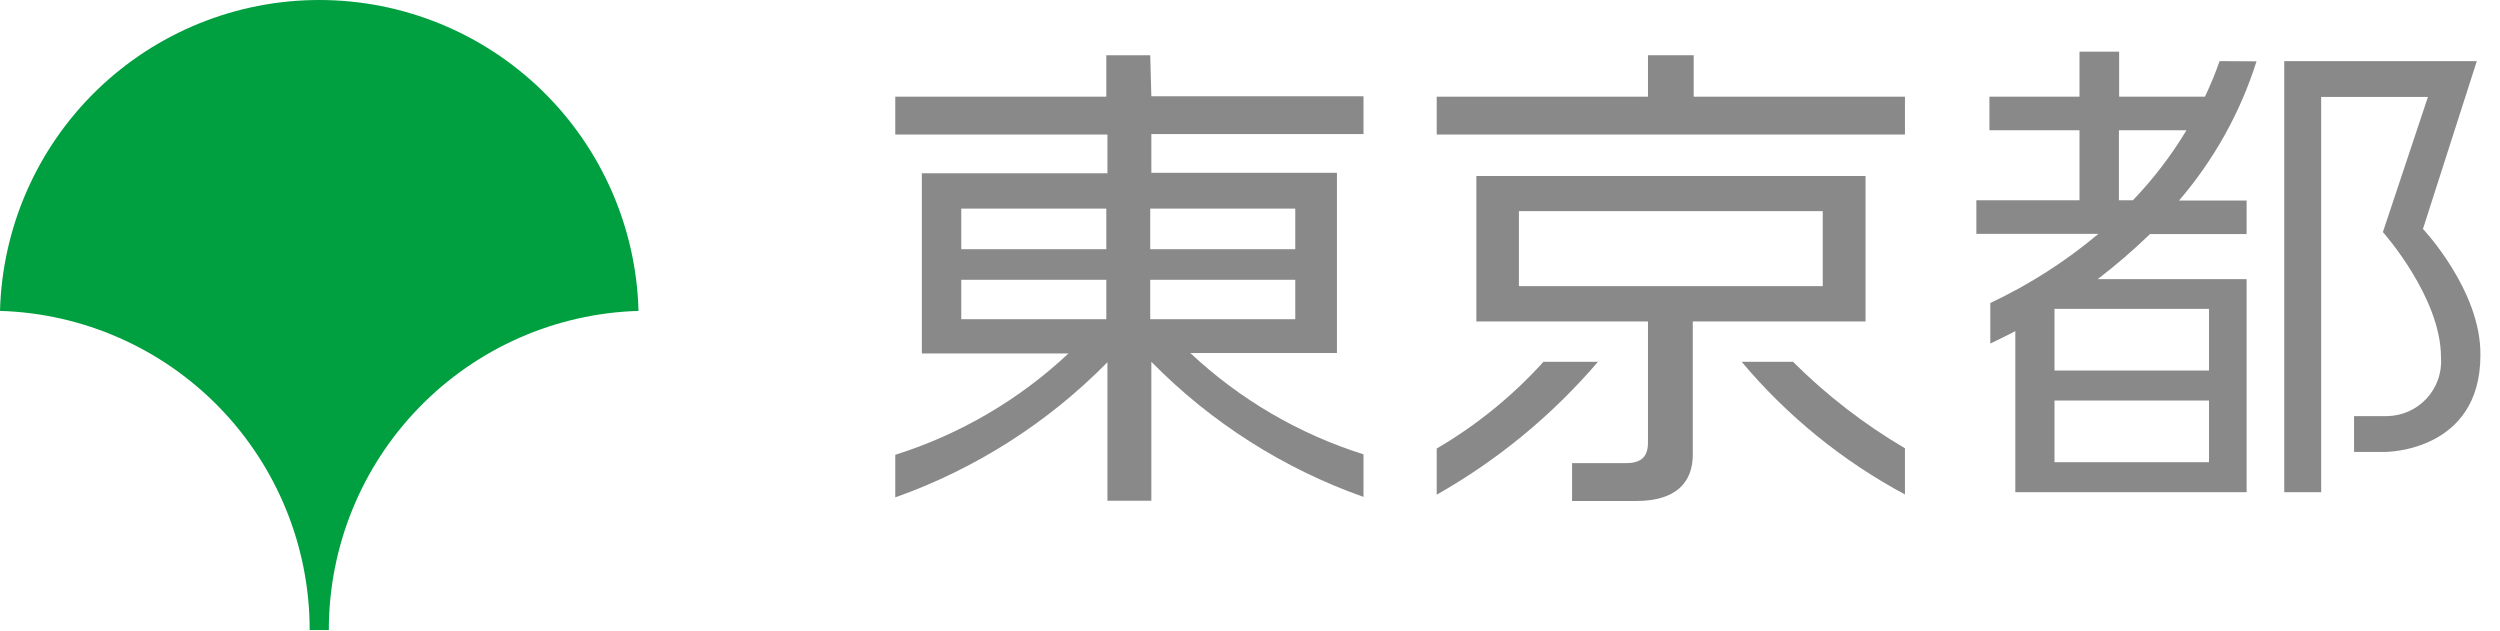
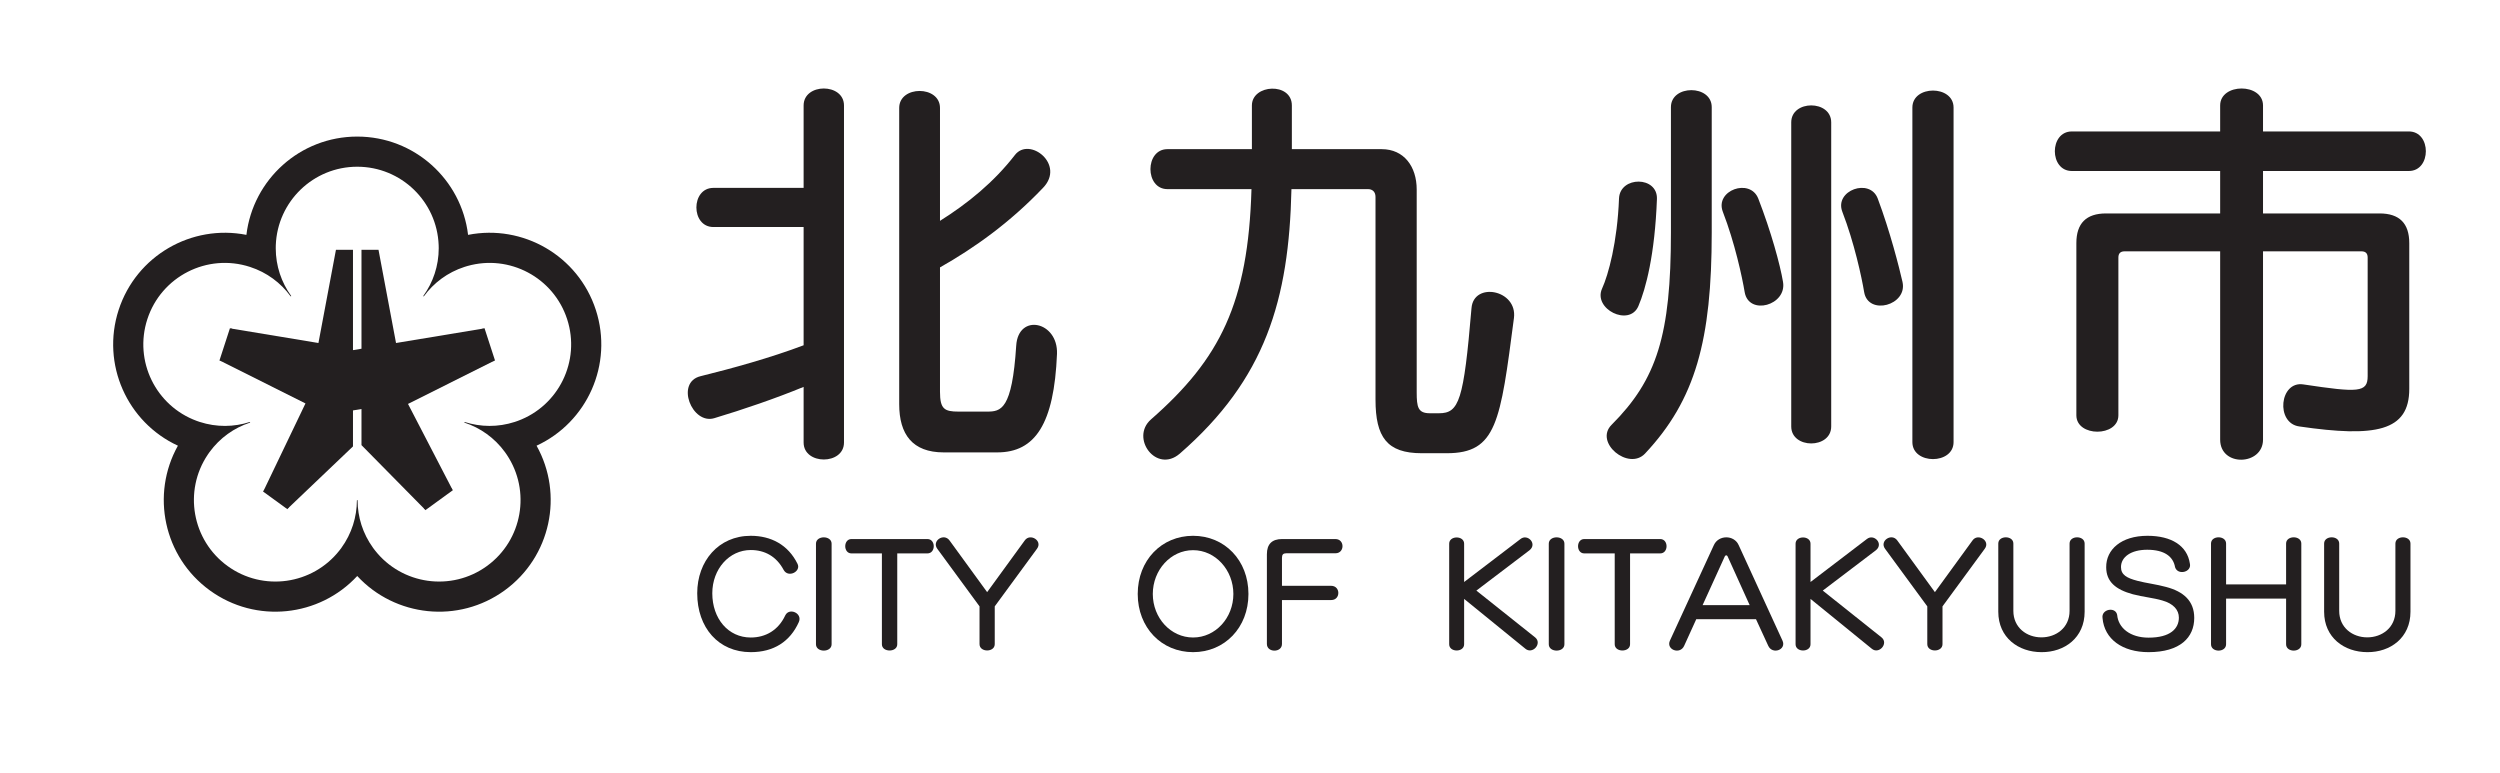
- <svg xmlns="http://www.w3.org/2000/svg" fill="none" height="28" viewBox="0 0 111 28" width="111">
-   <path d="m13.75 27.974h.85c-.002-3.687 1.433-7.229 4.001-9.874s6.064-4.187 9.749-4.296c-.098-3.694-1.635-7.204-4.282-9.783-2.648-2.578-6.197-4.021-9.893-4.021s-7.245 1.443-9.893 4.021c-2.648 2.578-4.184 6.088-4.282 9.783 3.685.109 7.182 1.65 9.749 4.296s4.002 6.188 4.001 9.874z" fill="#00a040" />
-   <g fill="#898989">
-     <path d="m51.07 2.453h-1.95v1.84h-9.37v1.68h9.42v1.72h-8.24v8h6.51c-2.193 2.058-4.822 3.596-7.69 4.5v1.89c3.554-1.26 6.776-3.311 9.42-6v6.15h1.95v-6.17c2.643 2.691 5.864 4.743 9.42 6v-1.89c-2.869-.903-5.498-2.441-7.69-4.5h6.51v-8h-8.24v-1.72h9.42v-1.68h-9.42zm-8.39 6.81h6.44v1.8h-6.44zm0 3.16h6.44v1.75h-6.44zm14.83 1.75h-6.44v-1.75h6.44zm0-4.91v1.8h-6.44v-1.8z" />
-     <path d="m68.53 16.064c-1.374 1.518-2.972 2.817-4.74 3.85v2.05c2.711-1.536 5.134-3.533 7.16-5.9z" />
-     <path d="m79.61 16.064h-2.28c2.02 2.407 4.481 4.406 7.25 5.89v-2.05c-1.812-1.066-3.481-2.356-4.97-3.84z" />
-     <path d="m80.93 14.274h1.9v-6.46h-17.28v6.46h7.62v5.38c0 .71-.39.91-1 .91h-2.37v1.68h2.85c1.77 0 2.51-.83 2.51-2.06v-5.91zm-13.49-4.9h13.49v3.33h-13.49z" />
-     <path d="m75.2 2.453h-2.03v1.84h-9.38v1.68h20.79v-1.68h-9.38z" />
-     <path d="m107.58 10.164 2.39-7.45h-8.55v19.14h1.64v-17.55h4.74l-2 6s2.58 2.89 2.58 5.56c.025.332-.019.666-.129.981-.11.315-.283.603-.509.848-.226.245-.5.441-.805.575-.305.135-.634.205-.967.207h-1.45v1.59h1.4s4.21 0 4.21-4.29c.04-2.87-2.55-5.61-2.55-5.61z" />
-     <path d="m98.55 2.713c-.188.538-.405 1.065-.65 1.58h-3.81v-2h-1.76v2h-4v1.49h4v3.11h-4.58v1.49h5.42c-1.461 1.226-3.075 2.258-4.8 3.07v1.8c.35-.17.73-.35 1.11-.55v7.15h10.27v-9.46h-6.61c.811-.622 1.585-1.29 2.32-2h4.29v-1.49h-3c1.551-1.807 2.722-3.909 3.44-6.18zm-.47 17.81h-6.86v-2.74h6.86zm0-4.07h-6.86v-2.74h6.86zm-4-7.56v-3.11h3c-.675 1.122-1.474 2.165-2.38 3.11z" />
+ <svg xmlns="http://www.w3.org/2000/svg" viewBox="0 0 360.354 111.401" height="111.401" width="360.354" xml:space="preserve" id="svg2" version="1.1">
+   <defs id="defs6">
+     <clipPath id="clipPath14" clipPathUnits="userSpaceOnUse">
+       <path id="path12" d="M 0,0 H 595.28 V 841.89 H 0 Z" />
+     </clipPath>
+     <clipPath id="clipPath24" clipPathUnits="userSpaceOnUse">
+       <path id="path22" d="M 0,0 H 595.28 V 841.89 H 0 Z" />
+     </clipPath>
+   </defs>
+   <g clip-path="url(#clipPath14)" transform="matrix(1.333333,0,0,-1.333333,-201.8281,797.1823)" id="g10">
+     <g id="g16" />
+     <g id="g18">
+       <g clip-path="url(#clipPath24)" id="g20">
+         <g transform="translate(182.5127,542.9404)" id="g26">
+           <path id="path28" style="fill:none;stroke:#231f20;stroke-width:0.25;stroke-linecap:butt;stroke-linejoin:miter;stroke-miterlimit:4;stroke-dasharray:none;stroke-opacity:1" d="M 0,0 -2.636,1.915" />
+         </g>
+         <g transform="translate(200.2607,544.9985)" id="g30">
+           <path id="path32" style="fill:none;stroke:#231f20;stroke-width:0.25;stroke-linecap:butt;stroke-linejoin:miter;stroke-miterlimit:4;stroke-dasharray:none;stroke-opacity:1" d="M 0,0 -2.978,-2.164" />
+         </g>
+         <g transform="translate(203.6299,562.3716)" id="g34">
+           <path id="path36" style="fill:none;stroke:#231f20;stroke-width:0.25;stroke-linecap:butt;stroke-linejoin:miter;stroke-miterlimit:4;stroke-dasharray:none;stroke-opacity:1" d="M 0,0 1.138,-3.5" />
+         </g>
+         <g transform="translate(175.2129,558.8711)" id="g38">
+           <path id="path40" style="fill:none;stroke:#231f20;stroke-width:0.25;stroke-linecap:butt;stroke-linejoin:miter;stroke-miterlimit:4;stroke-dasharray:none;stroke-opacity:1" d="M 0,0 1.137,3.5" />
+         </g>
+         <path id="path42" style="fill:#231f20;fill-opacity:1;fill-rule:nonzero;stroke:none" d="m 212.684,563.377 c 1.468,-4.522 -0.916,-9.368 -5.34,-10.991 -0.104,-0.038 -0.21,-0.075 -0.317,-0.11 -1.827,-0.594 -3.708,-0.558 -5.408,-0.012 0,0 -10e-4,-10e-4 -10e-4,-10e-4 -0.019,0.006 -0.039,-0.004 -0.045,-0.022 -0.006,-0.02 0.004,-0.04 0.022,-0.046 v -10e-4 c 1.697,-0.558 3.238,-1.634 4.369,-3.189 0.066,-0.091 0.13,-0.184 0.193,-0.277 2.623,-3.914 1.703,-9.234 -2.141,-12.028 -3.845,-2.794 -9.192,-2.026 -12.103,1.681 -0.069,0.088 -0.137,0.177 -0.203,0.268 -1.13,1.555 -1.676,3.355 -1.682,5.142 -0.001,0.001 -0.001,0.001 -0.001,0.002 -0.001,0.019 -0.016,0.035 -0.036,0.035 -0.02,0 -0.036,-0.016 -0.037,-0.036 0,0 0,0 0,-0.001 -0.007,-1.787 -0.553,-3.587 -1.683,-5.143 -0.066,-0.09 -0.134,-0.179 -0.203,-0.267 -2.911,-3.707 -8.257,-4.475 -12.102,-1.681 -3.845,2.794 -4.766,8.114 -2.142,12.028 0.063,0.094 0.127,0.186 0.193,0.277 1.13,1.556 2.674,2.632 4.37,3.19 0.019,0.005 0.03,0.026 0.024,0.046 -0.007,0.019 -0.027,0.029 -0.047,0.023 v 10e-4 c -1.701,-0.547 -3.581,-0.583 -5.41,0.011 -0.106,0.035 -0.212,0.072 -0.317,0.11 -4.424,1.623 -6.807,6.47 -5.339,10.991 1.503,4.626 6.473,7.16 11.1,5.655 1.828,-0.592 3.328,-1.728 4.382,-3.168 h 0.001 c 0.012,-0.017 0.036,-0.02 0.051,-0.009 0.018,0.012 0.022,0.035 0.01,0.052 -0.001,10e-4 -0.002,10e-4 -0.002,10e-4 -1.044,1.448 -1.659,3.225 -1.659,5.146 0,0.113 0.003,0.225 0.006,0.335 0.178,4.71 4.051,8.474 8.804,8.474 4.753,0 8.626,-3.764 8.802,-8.474 0.004,-0.11 0.007,-0.222 0.007,-0.335 0,-1.922 -0.616,-3.701 -1.661,-5.15 v -10e-4 c -0.011,-0.016 -0.009,-0.037 0.008,-0.049 0.016,-0.013 0.038,-0.009 0.051,0.007 0,0 0,-10e-4 0.001,0 1.054,1.442 2.554,2.578 4.384,3.172 0.107,0.034 0.214,0.067 0.322,0.097 4.533,1.286 9.31,-1.233 10.779,-5.753 m -10.711,9.119 c -0.713,5.985 -5.806,10.626 -11.982,10.626 -6.177,10e-4 -11.27,-4.641 -11.982,-10.626 -5.913,1.17 -11.9,-2.237 -13.811,-8.112 -1.908,-5.876 0.932,-12.153 6.406,-14.679 -2.942,-5.262 -1.551,-12.01 3.447,-15.641 4.997,-3.63 11.845,-2.87 15.94,1.554 4.094,-4.424 10.943,-5.185 15.94,-1.554 4.997,3.631 6.388,10.379 3.446,15.641 5.474,2.526 8.313,8.803 6.406,14.679 -1.91,5.875 -7.898,9.283 -13.81,8.112" />
+         <path id="path44" style="fill:#231f20;fill-opacity:1;fill-rule:nonzero;stroke:none" d="m 204.768,558.871 -1.138,3.5 -9.446,-1.565 -1.894,10.073 h -1.84 v -10.692 l -0.92,-0.152 0.001,10.844 h -1.842 l -1.893,-10.073 -9.446,1.565 -1.137,-3.5 9.181,-4.597 -4.517,-9.419 2.636,-1.915 7.017,6.687 0.001,3.891 0.919,0.152 v -3.904 l 6.832,-6.931 2.979,2.163 -4.782,9.222 z" />
+         <path id="path46" style="fill:#231f20;fill-opacity:1;fill-rule:nonzero;stroke:none" d="m 259.181,548.98 h -5.791 c -3.384,0 -4.81,1.96 -4.81,5.211 v 32.025 c 0,2.45 4.41,2.45 4.41,0 v -12.204 c 2.984,1.87 5.835,4.187 8.106,7.126 1.559,2.005 5.479,-1.024 3.029,-3.563 -3.608,-3.786 -7.439,-6.503 -11.135,-8.596 v -13.452 c 0,-1.87 0.49,-2.137 2.004,-2.137 h 3.073 c 1.515,0 2.718,0.178 3.163,7.126 0.222,3.563 4.543,2.628 4.409,-0.89 -0.312,-7.573 -2.36,-10.646 -6.458,-10.646 m -20.934,1.069 v 6.013 c -3.029,-1.247 -6.547,-2.45 -9.666,-3.385 -2.404,-0.713 -4.231,3.875 -1.469,4.543 3.429,0.846 7.616,2.005 11.135,3.341 v 12.783 h -9.754 c -2.45,0 -2.45,4.231 0,4.231 h 9.754 v 8.908 c 0,2.45 4.365,2.45 4.365,0 v -36.434 c 0,-2.449 -4.365,-2.449 -4.365,0" />
+         <path id="path48" style="fill:#231f20;fill-opacity:1;fill-rule:nonzero;stroke:none" d="m 307.777,548.891 h -2.717 c -3.742,0 -4.988,1.737 -4.988,5.79 v 21.914 c 0,0.579 -0.358,0.846 -0.803,0.846 h -8.284 c -0.267,-11.981 -2.806,-20.533 -12.071,-28.594 -2.538,-2.183 -5.389,1.692 -3.117,3.696 7.482,6.548 10.511,12.605 10.867,24.898 h -9.086 c -2.449,0 -2.449,4.321 0,4.321 h 9.131 v 4.721 c 0,2.316 4.32,2.539 4.32,0 v -4.721 h 9.711 c 2.404,0 3.785,-1.871 3.785,-4.365 v -21.914 c 0,-1.604 0.133,-2.272 1.426,-2.272 h 0.978 c 2.184,0 2.674,1.337 3.52,11.358 0.223,2.895 4.988,2.005 4.588,-1.069 -1.471,-11.269 -1.871,-14.609 -7.26,-14.609" />
+         <path id="path50" style="fill:#231f20;fill-opacity:1;fill-rule:nonzero;stroke:none" d="m 358.111,550.093 v 36.167 c 0,2.449 4.453,2.449 4.453,0 v -36.167 c 0,-2.45 -4.453,-2.45 -4.453,0 m -5.213,16.212 c -0.266,1.604 -1.068,5.346 -2.359,8.686 -0.891,2.316 2.984,3.697 3.83,1.425 1.336,-3.563 2.316,-7.438 2.672,-8.997 0.58,-2.539 -3.698,-3.697 -4.143,-1.114 m -7.883,-14.52 v 32.871 c 0,2.45 4.321,2.45 4.321,0 v -32.871 c 0,-2.449 -4.321,-2.449 -4.321,0 m -5.033,14.52 c -0.267,1.604 -1.068,5.346 -2.361,8.686 -0.891,2.316 2.939,3.697 3.832,1.425 1.381,-3.563 2.359,-7.126 2.672,-8.997 0.445,-2.539 -3.698,-3.697 -4.143,-1.114 m -10.779,-17.459 c -1.781,-1.871 -5.522,1.203 -3.608,3.118 4.901,4.899 6.414,9.71 6.414,20.8 v 13.54 c 0,2.45 4.411,2.45 4.411,0 v -13.54 c 0,-11.625 -1.739,-18.084 -7.217,-23.918 m -0.713,15.945 c -0.979,-2.271 -4.943,-0.312 -3.918,1.915 0.668,1.47 1.646,4.989 1.826,9.755 0.133,2.405 4.186,2.405 4.098,-0.089 -0.223,-6.013 -1.203,-9.71 -2.006,-11.581" />
+         <path id="path52" style="fill:#231f20;fill-opacity:1;fill-rule:nonzero;stroke:none" d="m 399.935,551.786 c -2.582,0.356 -2.137,4.944 0.445,4.543 5.924,-0.891 6.95,-0.891 6.95,0.891 v 12.828 c 0,0.445 -0.223,0.668 -0.668,0.668 h -10.645 v -20.355 c 0,-2.806 -4.633,-2.985 -4.633,0 v 20.355 h -10.334 c -0.445,0 -0.668,-0.223 -0.668,-0.668 v -17.059 c 0,-2.361 -4.543,-2.361 -4.543,0 v 18.617 c 0,2.138 1.069,3.207 3.207,3.207 h 12.338 v 4.588 h -16.035 c -2.449,0 -2.449,4.276 0,4.276 h 16.035 v 2.806 c 0,2.45 4.633,2.45 4.633,0 v -2.806 h 15.766 c 2.451,0 2.451,-4.276 0,-4.276 h -15.766 v -4.588 h 12.604 c 2.138,0 3.207,-1.069 3.207,-3.207 v -15.767 c 0,-4.588 -3.653,-5.256 -11.893,-4.053" />
+         <path id="path54" style="fill:#231f20;fill-opacity:1;fill-rule:nonzero;stroke:none" d="m 232.532,527.385 c -3.487,0 -5.787,2.649 -5.787,6.365 0,3.472 2.3,6.214 5.787,6.214 2.178,0 4.036,-0.96 5.056,-3.031 0.411,-0.822 -0.99,-1.553 -1.493,-0.67 -0.791,1.492 -2.07,2.163 -3.563,2.163 -2.33,0 -4.157,-2.057 -4.157,-4.676 0,-2.741 1.72,-4.782 4.157,-4.782 1.614,0 2.985,0.792 3.731,2.392 0.427,0.883 1.904,0.228 1.462,-0.731 -0.944,-2.102 -2.711,-3.244 -5.193,-3.244" />
+         <path id="path56" style="fill:#231f20;fill-opacity:1;fill-rule:nonzero;stroke:none" d="m 239.583,528.238 v 10.873 c 0,0.914 1.69,0.914 1.69,0 v -10.873 c 0,-0.914 -1.69,-0.914 -1.69,0" />
+         <path id="path58" style="fill:#231f20;fill-opacity:1;fill-rule:nonzero;stroke:none" d="m 248.37,538.06 v -9.822 c 0,-0.899 -1.66,-0.899 -1.66,0 v 9.822 h -3.289 c -0.899,0 -0.899,1.553 0,1.553 h 8.208 c 0.914,0 0.914,-1.553 0,-1.553 z" />
+         <path id="path60" style="fill:#231f20;fill-opacity:1;fill-rule:nonzero;stroke:none" d="m 258.909,532.335 v -4.082 c 0,-0.913 -1.645,-0.913 -1.645,0 v 4.082 l -4.568,6.228 c -0.624,0.853 0.715,1.736 1.325,0.898 l 4.066,-5.588 4.066,5.588 c 0.578,0.823 1.964,-0.03 1.324,-0.898 z" />
+         <path id="path62" style="fill:#231f20;fill-opacity:1;fill-rule:nonzero;stroke:none" d="m 280.351,538.41 c -2.421,0 -4.355,-2.147 -4.355,-4.736 0,-2.589 1.934,-4.705 4.355,-4.705 2.421,0 4.355,2.116 4.355,4.705 0,2.589 -1.934,4.736 -4.355,4.736 m 0,-11.025 c -3.411,0 -5.985,2.65 -5.985,6.289 0,3.64 2.574,6.29 5.985,6.29 3.411,0 5.985,-2.65 5.985,-6.29 0,-3.639 -2.574,-6.289 -5.985,-6.289" />
+         <path id="path64" style="fill:#231f20;fill-opacity:1;fill-rule:nonzero;stroke:none" d="m 290.432,538.075 c -0.335,0 -0.472,-0.137 -0.472,-0.487 v -3.031 h 5.315 c 1.035,0 1.035,-1.538 0.015,-1.538 h -5.33 v -4.751 c 0,-0.959 -1.63,-0.959 -1.63,0 v 9.701 c 0,1.096 0.549,1.644 1.645,1.644 h 5.756 c 1.036,0 1.021,-1.538 0.016,-1.538 z" />
+         <path id="path66" style="fill:#231f20;fill-opacity:1;fill-rule:nonzero;stroke:none" d="m 316.261,527.766 -6.609,5.376 v -4.904 c 0,-0.898 -1.615,-0.898 -1.615,0 v 10.873 c 0,0.899 1.615,0.899 1.615,0 v -4.142 l 6.091,4.645 c 0.761,0.609 1.842,-0.503 0.99,-1.203 l -5.756,-4.371 6.365,-5.071 c 0.776,-0.655 -0.305,-1.873 -1.081,-1.203" />
+         <path id="path68" style="fill:#231f20;fill-opacity:1;fill-rule:nonzero;stroke:none" d="m 318.804,528.238 v 10.873 c 0,0.914 1.69,0.914 1.69,0 v -10.873 c 0,-0.914 -1.69,-0.914 -1.69,0" />
+         <path id="path70" style="fill:#231f20;fill-opacity:1;fill-rule:nonzero;stroke:none" d="m 327.591,538.06 v -9.822 c 0,-0.899 -1.659,-0.899 -1.659,0 v 9.822 h -3.29 c -0.899,0 -0.899,1.553 0,1.553 h 8.208 c 0.914,0 0.914,-1.553 0,-1.553 z" />
+         <path id="path72" style="fill:#231f20;fill-opacity:1;fill-rule:nonzero;stroke:none" d="m 338.129,537.755 c -0.061,0.137 -0.229,0.122 -0.289,0 l -2.406,-5.284 h 5.086 z m 4.401,-9.685 -1.325,2.878 h -6.457 l -1.309,-2.878 c -0.442,-0.99 -1.98,-0.426 -1.539,0.563 l 4.751,10.325 c 0.503,1.112 2.178,1.127 2.681,0 l 4.736,-10.325 c 0.457,-0.989 -1.082,-1.553 -1.538,-0.563" />
+         <path id="path74" style="fill:#231f20;fill-opacity:1;fill-rule:nonzero;stroke:none" d="m 353.708,527.766 -6.609,5.376 v -4.904 c 0,-0.898 -1.615,-0.898 -1.615,0 v 10.873 c 0,0.899 1.615,0.899 1.615,0 v -4.142 l 6.091,4.645 c 0.761,0.609 1.842,-0.503 0.99,-1.203 l -5.756,-4.371 6.365,-5.071 c 0.776,-0.655 -0.305,-1.873 -1.081,-1.203" />
+         <path id="path76" style="fill:#231f20;fill-opacity:1;fill-rule:nonzero;stroke:none" d="m 361.368,532.335 v -4.082 c 0,-0.913 -1.645,-0.913 -1.645,0 v 4.082 l -4.568,6.228 c -0.625,0.853 0.716,1.736 1.324,0.898 l 4.067,-5.588 4.065,5.588 c 0.579,0.823 1.965,-0.03 1.325,-0.898 z" />
+         <path id="path78" style="fill:#231f20;fill-opacity:1;fill-rule:nonzero;stroke:none" d="m 372.073,527.385 c -2.497,0 -4.675,1.568 -4.675,4.371 v 7.37 c 0,0.898 1.63,0.898 1.63,0 v -7.279 c 0,-1.813 1.446,-2.863 3.03,-2.863 1.599,0 3.046,1.05 3.046,2.863 v 7.279 c 0,0.898 1.629,0.898 1.629,0 v -7.37 c 0,-2.818 -2.178,-4.386 -4.66,-4.371" />
+         <path id="path80" style="fill:#231f20;fill-opacity:1;fill-rule:nonzero;stroke:none" d="m 383.647,527.385 c -2.832,0 -4.781,1.401 -4.979,3.685 -0.153,0.975 1.416,1.264 1.583,0.335 0.123,-1.401 1.402,-2.452 3.396,-2.452 2.36,0 3.274,0.99 3.274,2.163 0,0.837 -0.593,1.522 -1.796,1.857 -0.915,0.275 -2.086,0.381 -3.183,0.671 -1.843,0.502 -2.878,1.355 -2.878,2.924 -0.016,1.903 1.614,3.396 4.462,3.396 2.589,0 4.294,-1.067 4.583,-3 0.228,-0.93 -1.31,-1.31 -1.599,-0.396 -0.198,1.157 -1.157,1.888 -3.014,1.888 -1.767,0 -2.833,-0.792 -2.833,-1.873 0,-0.838 0.624,-1.188 1.796,-1.492 0.853,-0.229 2.087,-0.381 3.077,-0.656 1.903,-0.502 3.046,-1.522 3.046,-3.35 0,-2.101 -1.508,-3.7 -4.935,-3.7" />
+         <path id="path82" style="fill:#231f20;fill-opacity:1;fill-rule:nonzero;stroke:none" d="m 398.512,528.238 v 4.934 h -6.487 v -4.934 c 0,-0.914 -1.63,-0.914 -1.63,0 v 10.888 c 0,0.899 1.63,0.899 1.63,0 v -4.416 h 6.487 v 4.416 c 0,0.899 1.645,0.899 1.645,0 v -10.888 c 0,-0.914 -1.645,-0.914 -1.645,0" />
+         <path id="path84" style="fill:#231f20;fill-opacity:1;fill-rule:nonzero;stroke:none" d="m 407.298,527.385 c -2.497,0 -4.675,1.568 -4.675,4.371 v 7.37 c 0,0.898 1.63,0.898 1.63,0 v -7.279 c 0,-1.813 1.446,-2.863 3.03,-2.863 1.599,0 3.046,1.05 3.046,2.863 v 7.279 c 0,0.898 1.629,0.898 1.629,0 v -7.37 c 0,-2.818 -2.178,-4.386 -4.66,-4.371" />
+       </g>
+     </g>
  </g>
</svg>
